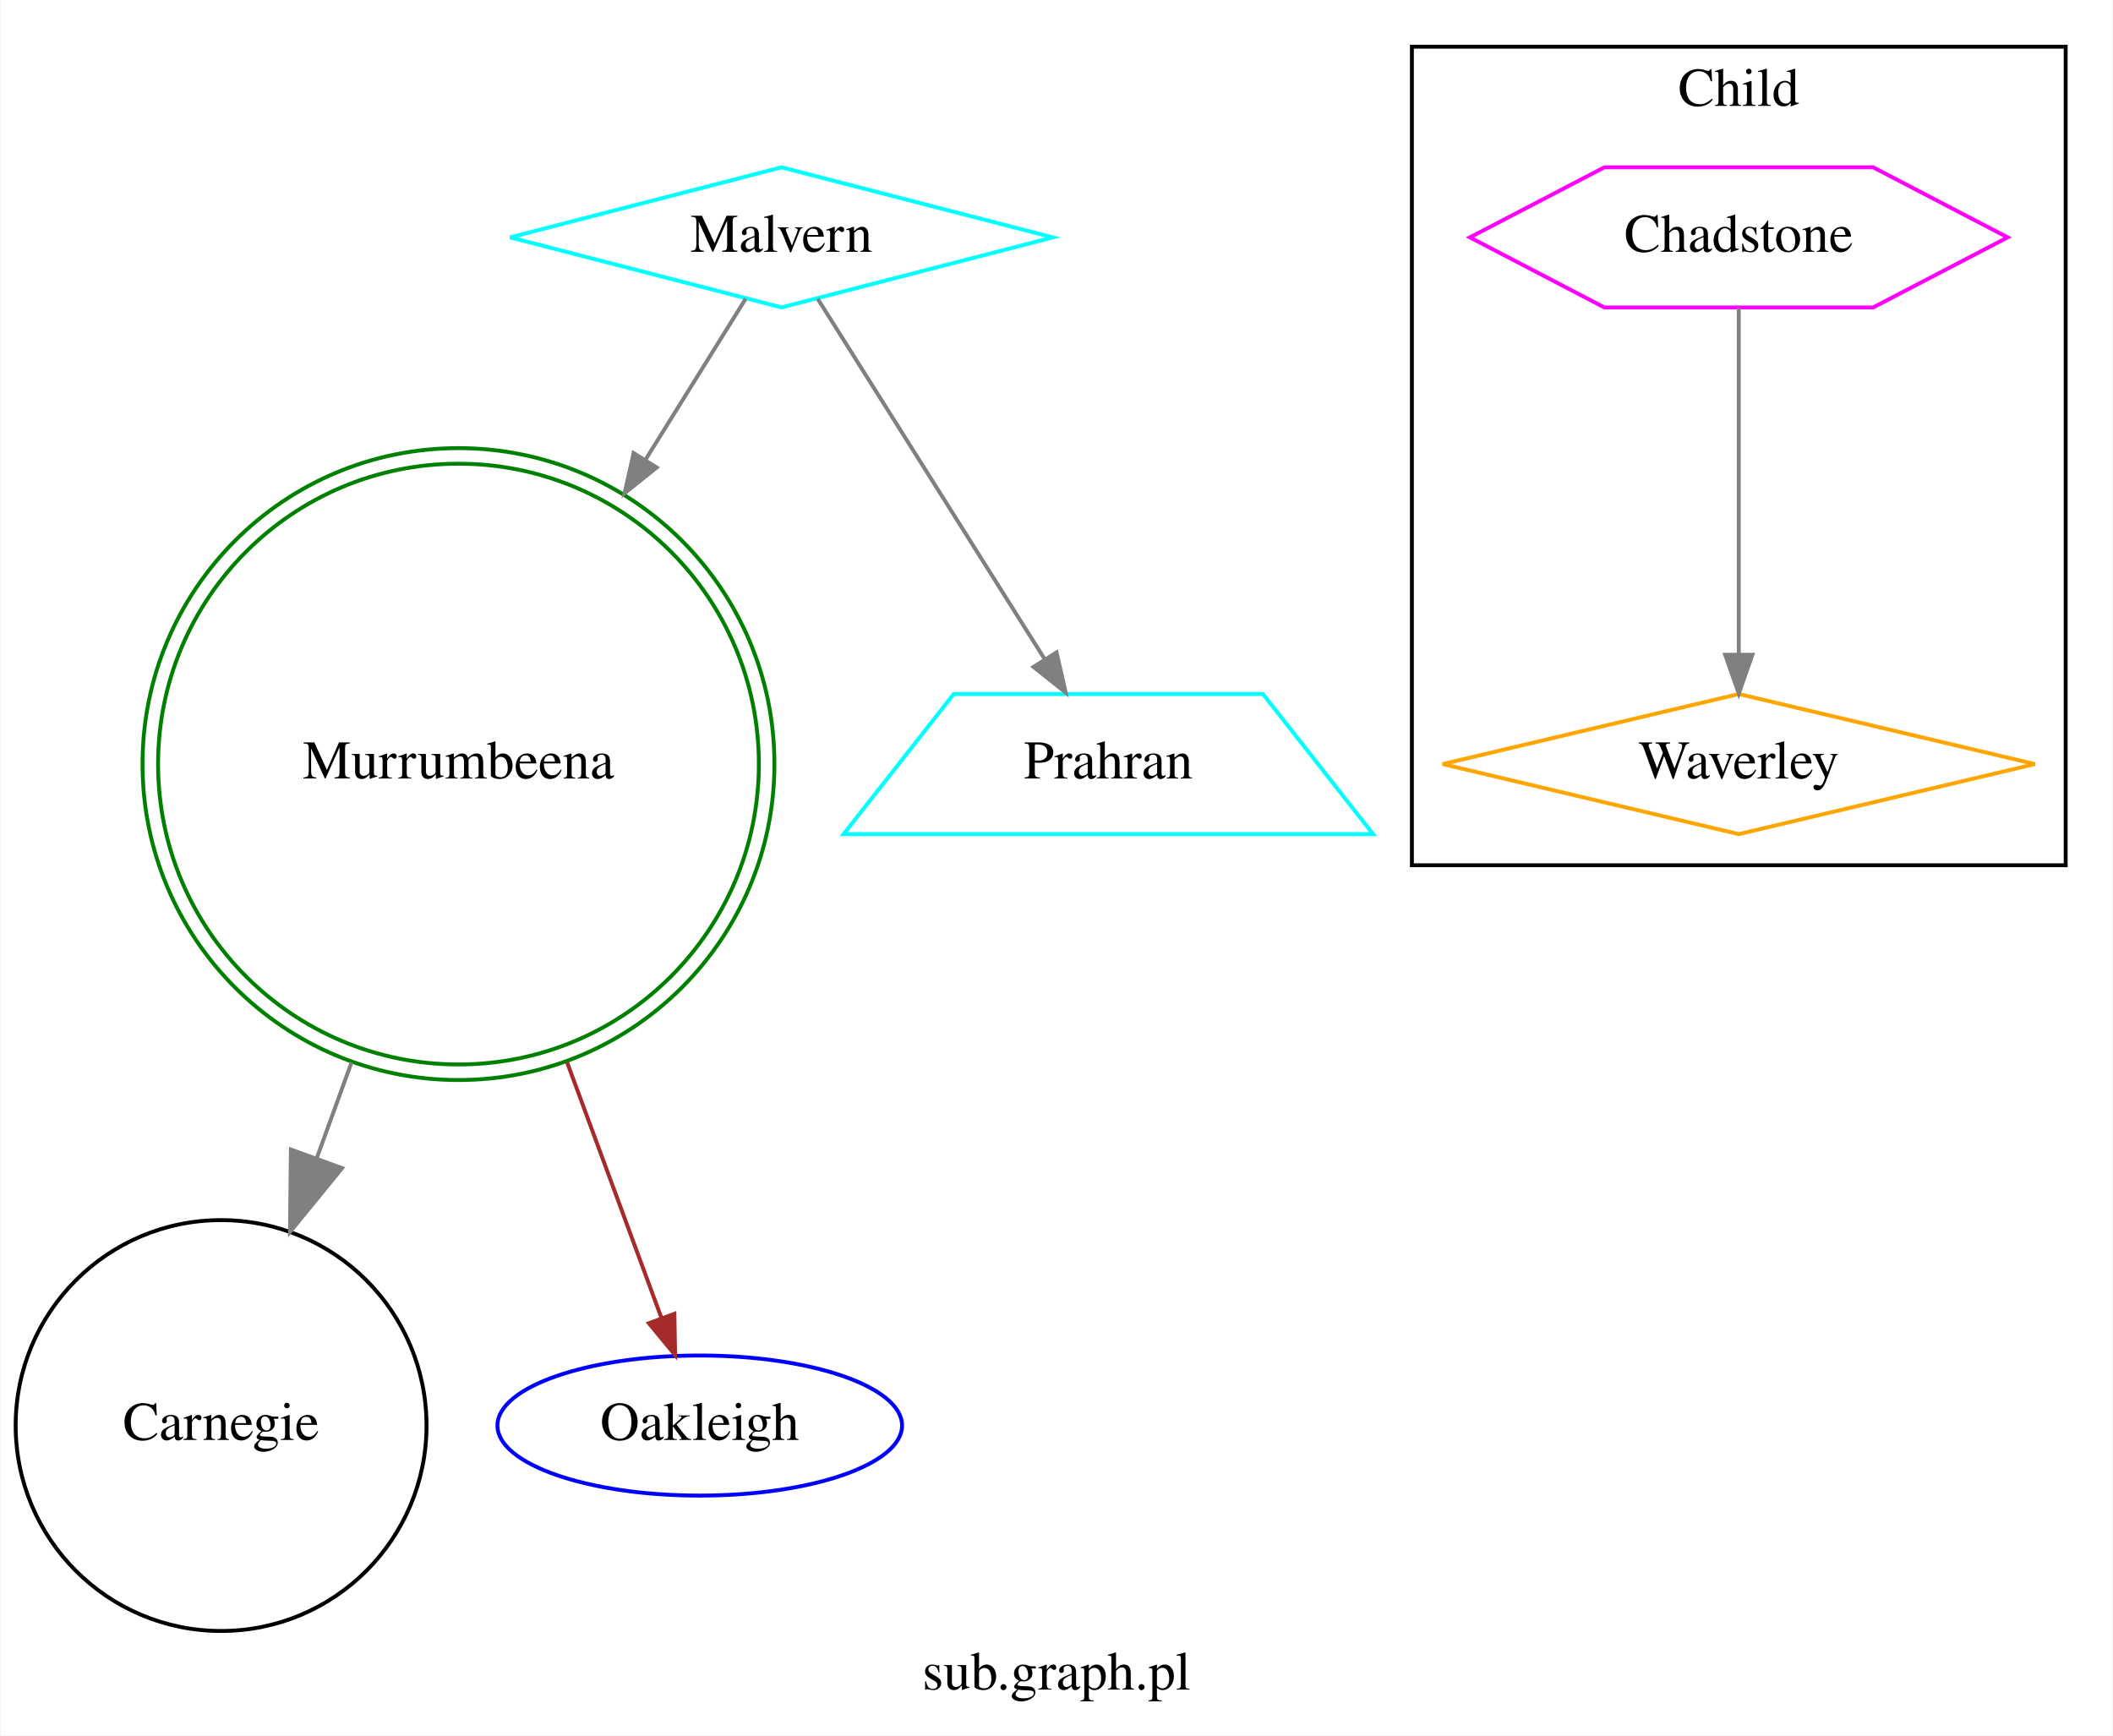
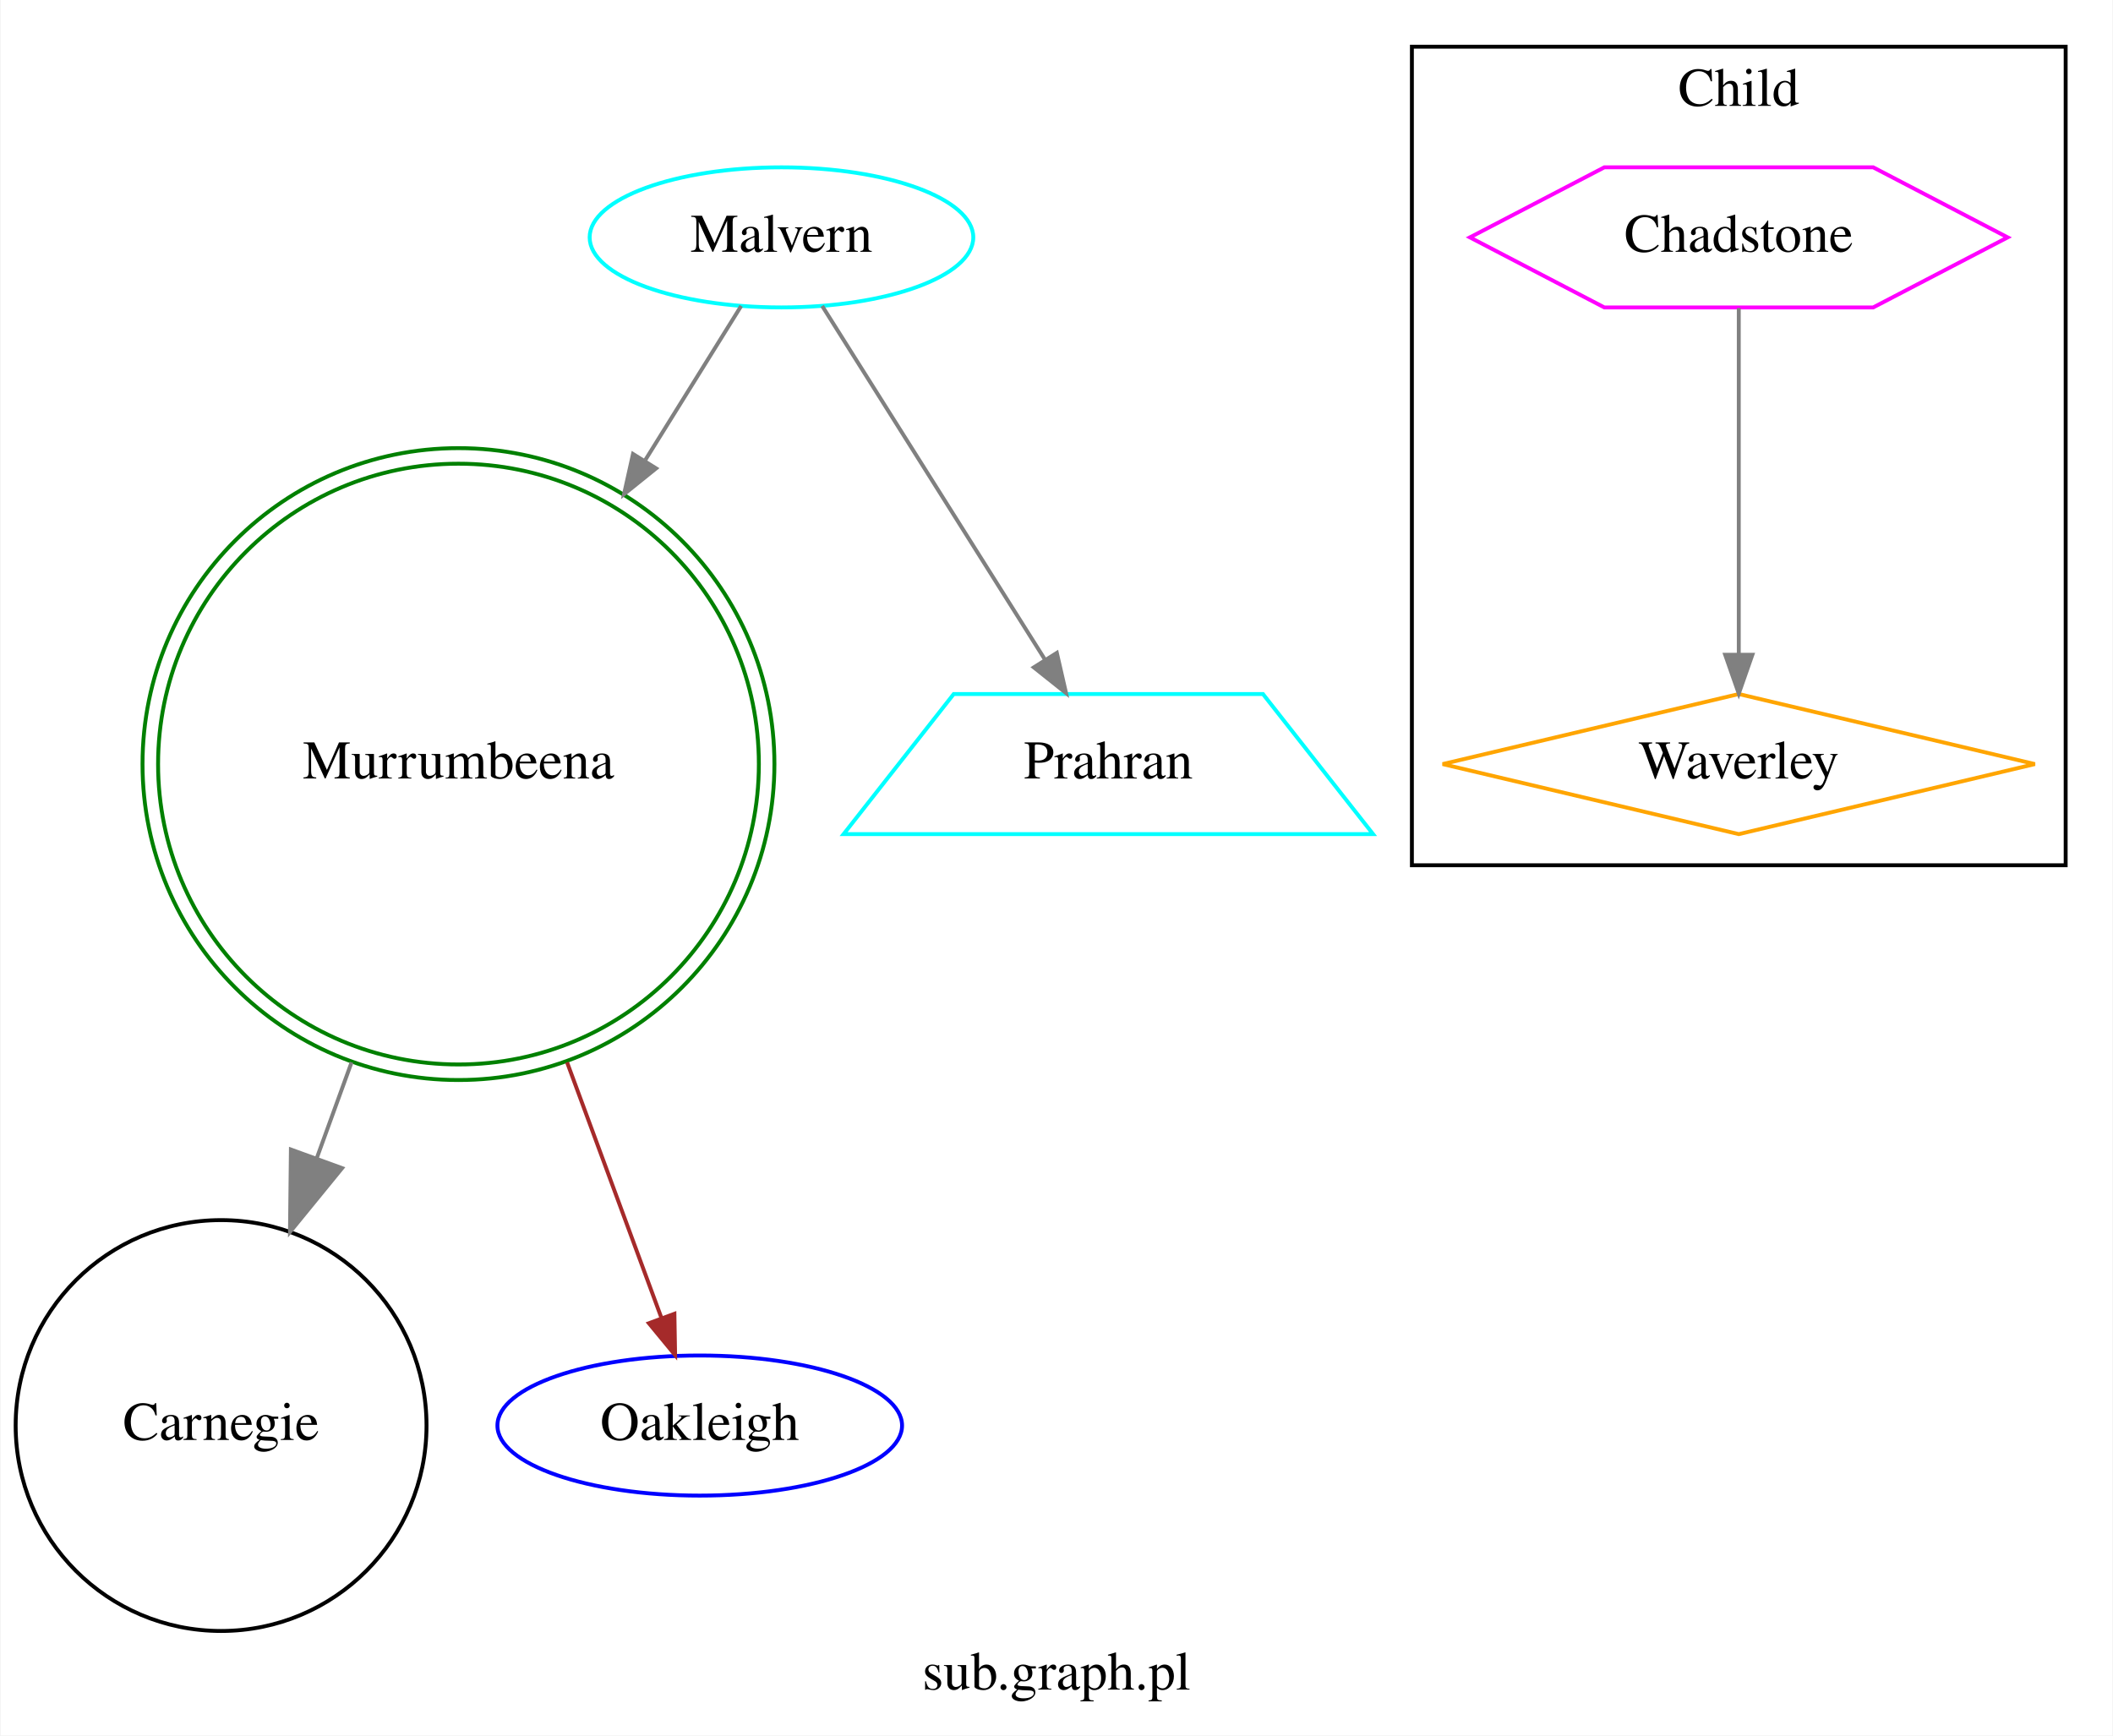
<svg xmlns="http://www.w3.org/2000/svg" width="543pt" height="446pt" viewBox="0.00 0.00 542.65 445.98">
  <g id="graph0" class="graph" transform="scale(1 1) rotate(0) translate(4 441.98)">
    <polygon fill="white" stroke="transparent" points="-4,4 -4,-441.98 538.65,-441.98 538.65,4 -4,4" />
    <text text-anchor="middle" x="267.32" y="-7.8" font-family="Times,serif" font-size="14.00">sub.graph.pl</text>
    <g id="clust1" class="cluster">
      <polygon fill="none" stroke="black" points="358.65,-219.63 358.65,-429.98 526.65,-429.98 526.65,-219.63 358.65,-219.63" />
      <text text-anchor="middle" x="442.65" y="-414.78" font-family="Times,serif" font-size="14.00">Child</text>
    </g>
    <g id="node1" class="node">
      <ellipse fill="none" stroke="black" cx="52.65" cy="-75.65" rx="52.79" ry="52.79" />
      <text text-anchor="middle" x="52.65" y="-71.95" font-family="Times,serif" font-size="14.00">Carnegie</text>
    </g>
    <g id="node2" class="node">
      <ellipse fill="none" stroke="green" cx="113.65" cy="-245.63" rx="77.19" ry="77.19" />
      <ellipse fill="none" stroke="green" cx="113.65" cy="-245.63" rx="81.19" ry="81.19" />
      <text text-anchor="middle" x="113.65" y="-241.93" font-family="Times,serif" font-size="14.00">Murrumbeena</text>
    </g>
    <g id="edge1" class="edge">
      <path fill="none" stroke="grey" d="M86.18,-168.99C83.2,-160.78 80.18,-152.46 77.23,-144.35" />
      <polygon fill="grey" stroke="grey" points="83.75,-141.8 70.35,-125.39 70.59,-146.58 83.75,-141.8" />
    </g>
    <g id="node3" class="node">
      <ellipse fill="none" stroke="blue" cx="175.65" cy="-75.65" rx="51.99" ry="18" />
      <text text-anchor="middle" x="175.65" y="-71.95" font-family="Times,serif" font-size="14.00">Oakleigh</text>
    </g>
    <g id="edge2" class="edge">
      <path fill="none" stroke="brown" d="M141.56,-168.99C150.25,-145.44 159.27,-121.01 165.85,-103.19" />
      <polygon fill="brown" stroke="brown" points="169.14,-104.37 169.32,-93.77 162.58,-101.94 169.14,-104.37" />
    </g>
    <g id="node4" class="node">
      <polygon fill="none" stroke="magenta" points="511.74,-380.98 477.19,-398.98 408.1,-398.98 373.56,-380.98 408.1,-362.98 477.19,-362.98 511.74,-380.98" />
      <text text-anchor="middle" x="442.65" y="-377.28" font-family="Times,serif" font-size="14.00">Chadstone</text>
    </g>
    <g id="node5" class="node">
      <polygon fill="none" stroke="orange" points="442.65,-263.63 366.56,-245.63 442.65,-227.63 518.73,-245.63 442.65,-263.63" />
      <text text-anchor="middle" x="442.65" y="-241.93" font-family="Times,serif" font-size="14.00">Waverley</text>
    </g>
    <g id="edge3" class="edge">
      <path fill="none" stroke="grey" d="M442.65,-362.82C442.65,-340.31 442.65,-300.57 442.65,-273.92" />
      <polygon fill="grey" stroke="grey" points="446.15,-273.73 442.65,-263.73 439.15,-273.73 446.15,-273.73" />
    </g>
    <g id="node6" class="node">
-       <polygon fill="none" stroke="cyan" points="196.65,-398.98 126.93,-380.98 196.65,-362.98 266.36,-380.98 196.65,-398.98" />
+       <ellipse fill="none" stroke="cyan" cx="196.65" cy="-380.98" rx="49.29" ry="18" />
      <text text-anchor="middle" x="196.65" y="-377.28" font-family="Times,serif" font-size="14.00">Malvern</text>
    </g>
    <g id="edge5" class="edge">
-       <path fill="none" stroke="grey" d="M187.45,-365.2C180.93,-354.73 171.63,-339.79 161.82,-324.03" />
-       <polygon fill="grey" stroke="grey" points="164.59,-321.85 156.33,-315.21 158.65,-325.55 164.59,-321.85" />
+       <path fill="none" stroke="grey" d="M186.3,-363.36C179.83,-352.97 170.99,-338.76 161.7,-323.83" />
+       <polygon fill="grey" stroke="grey" points="164.44,-321.62 156.19,-314.98 158.5,-325.32 164.44,-321.62" />
    </g>
    <g id="node7" class="node">
      <polygon fill="none" stroke="cyan" points="320.38,-263.63 240.91,-263.63 212.61,-227.63 348.68,-227.63 320.38,-263.63" />
      <text text-anchor="middle" x="280.65" y="-241.93" font-family="Times,serif" font-size="14.00">Prahran</text>
    </g>
    <g id="edge4" class="edge">
-       <path fill="none" stroke="grey" d="M205.96,-365.2C220,-342.9 246.81,-300.34 264.2,-272.74" />
-       <polygon fill="grey" stroke="grey" points="267.33,-274.33 269.7,-264 261.41,-270.6 267.33,-274.33" />
+       <path fill="none" stroke="grey" d="M207.11,-363.36C221.5,-340.53 247.51,-299.24 264.42,-272.39" />
+       <polygon fill="grey" stroke="grey" points="267.41,-274.21 269.78,-263.88 261.49,-270.48 267.41,-274.21" />
    </g>
  </g>
</svg>
